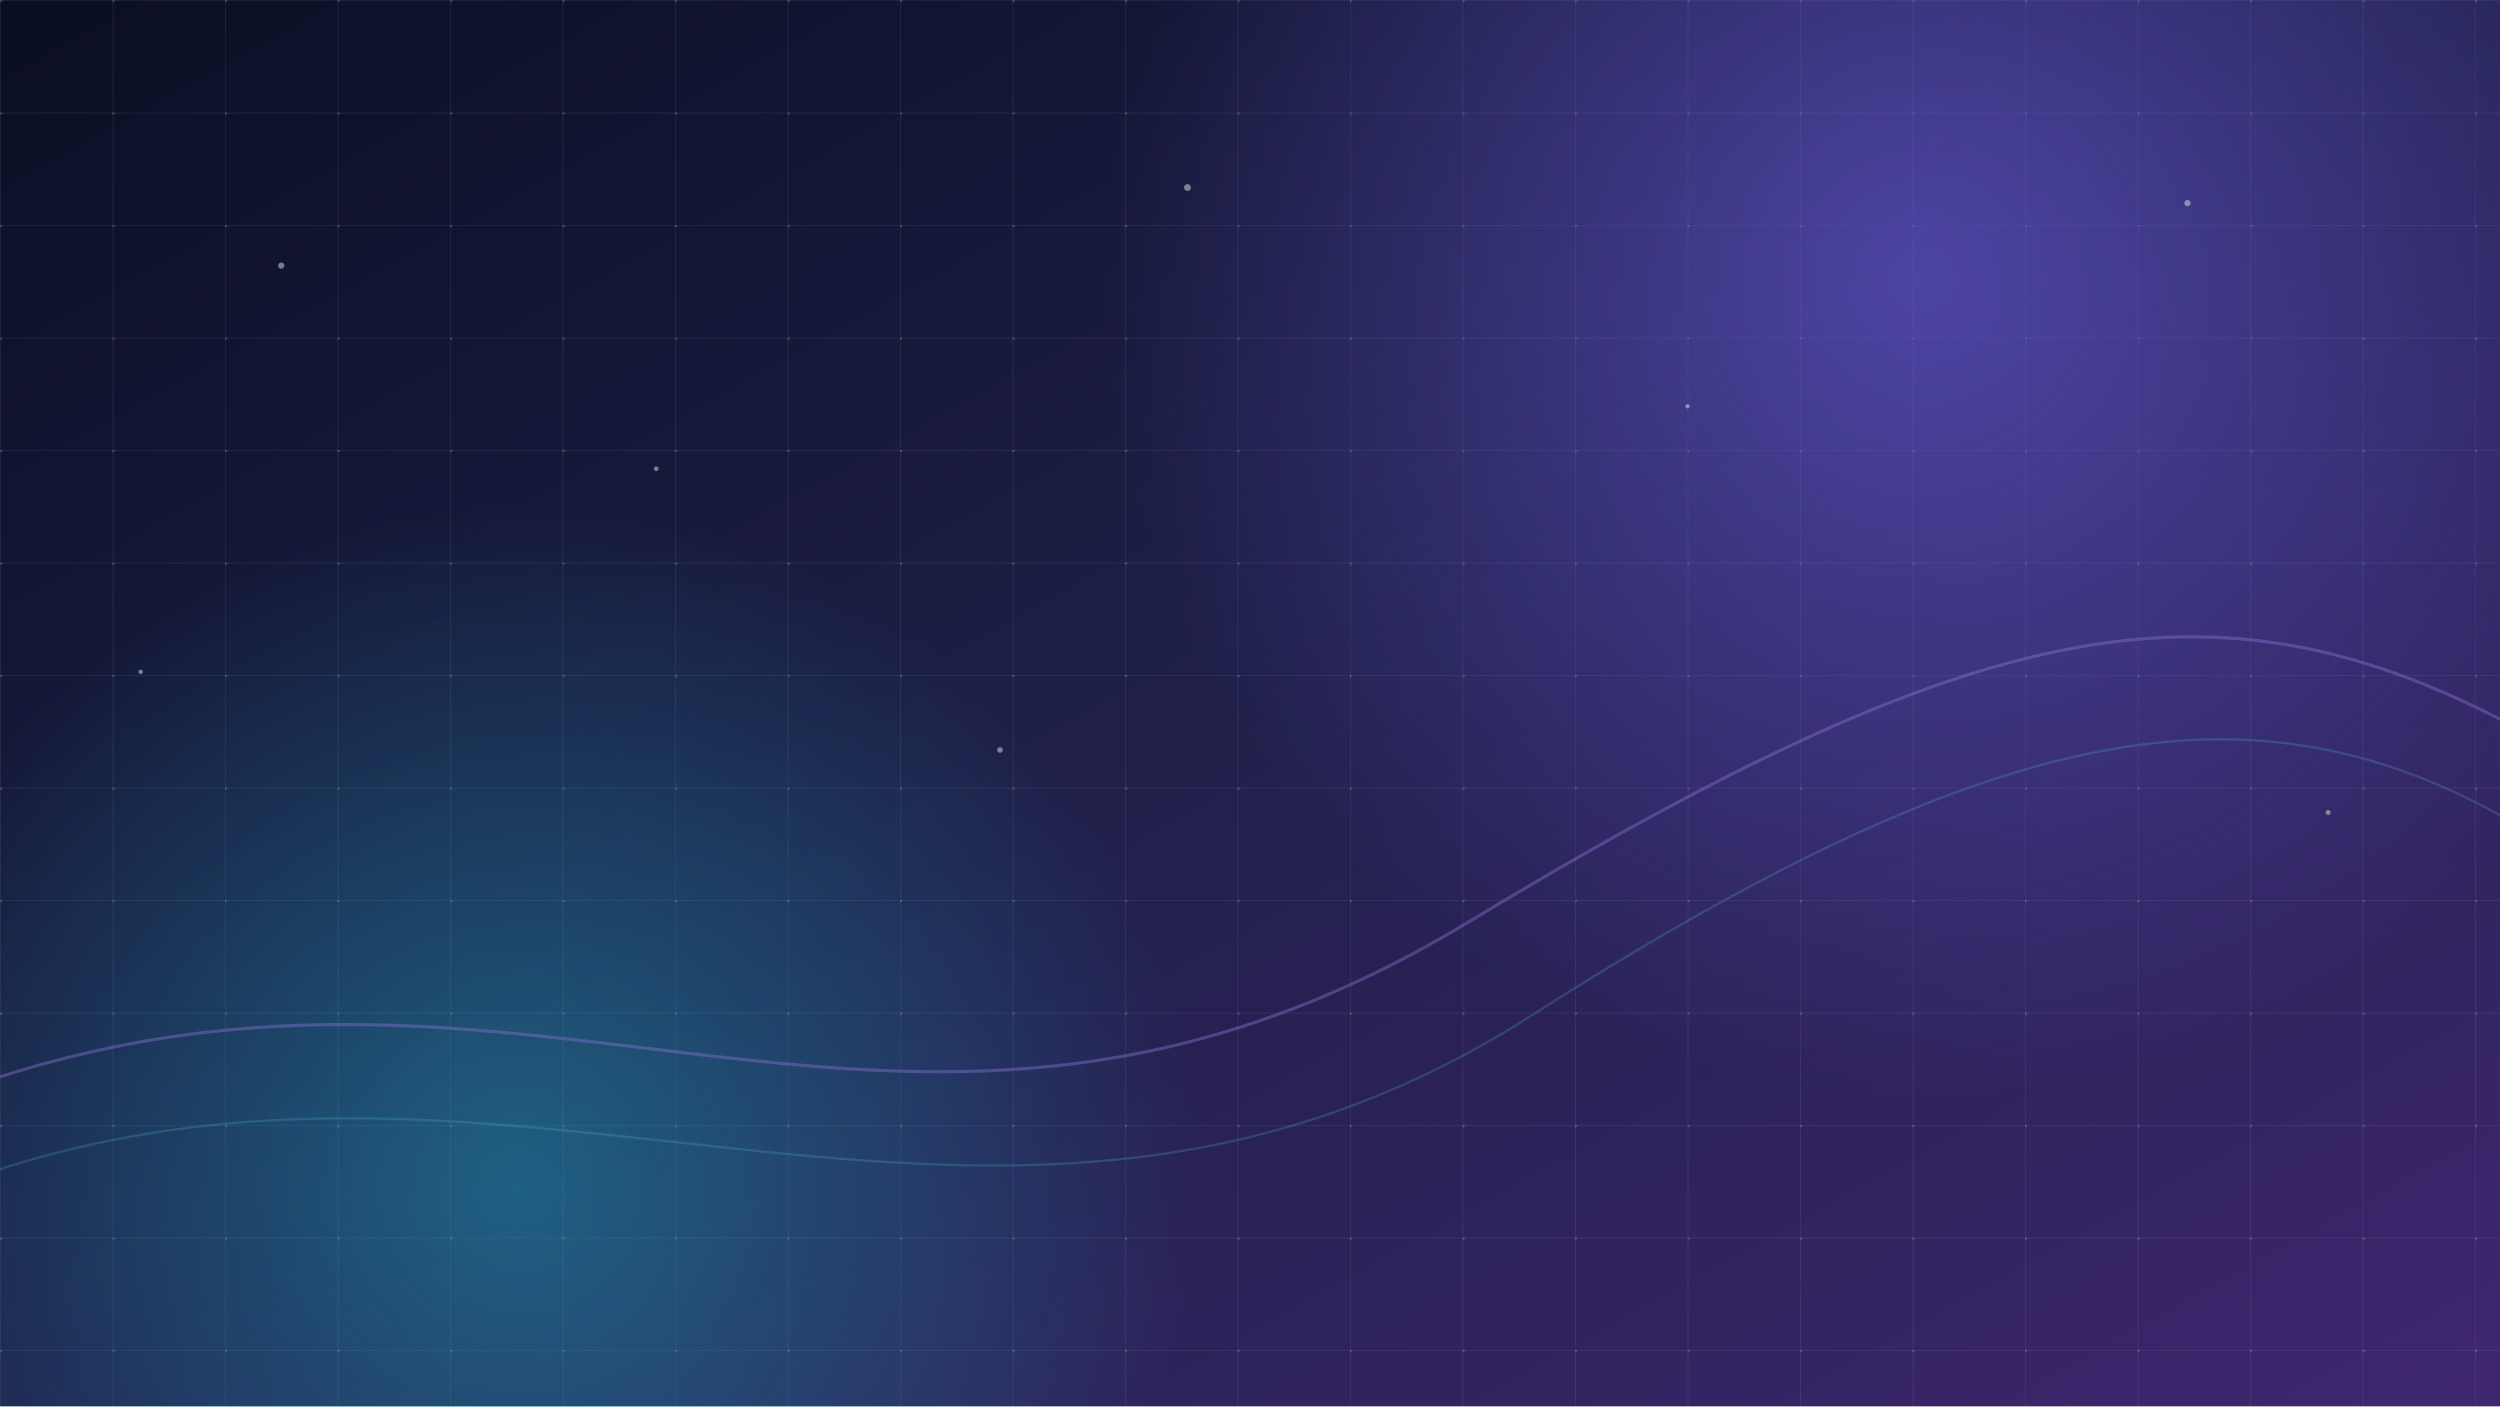
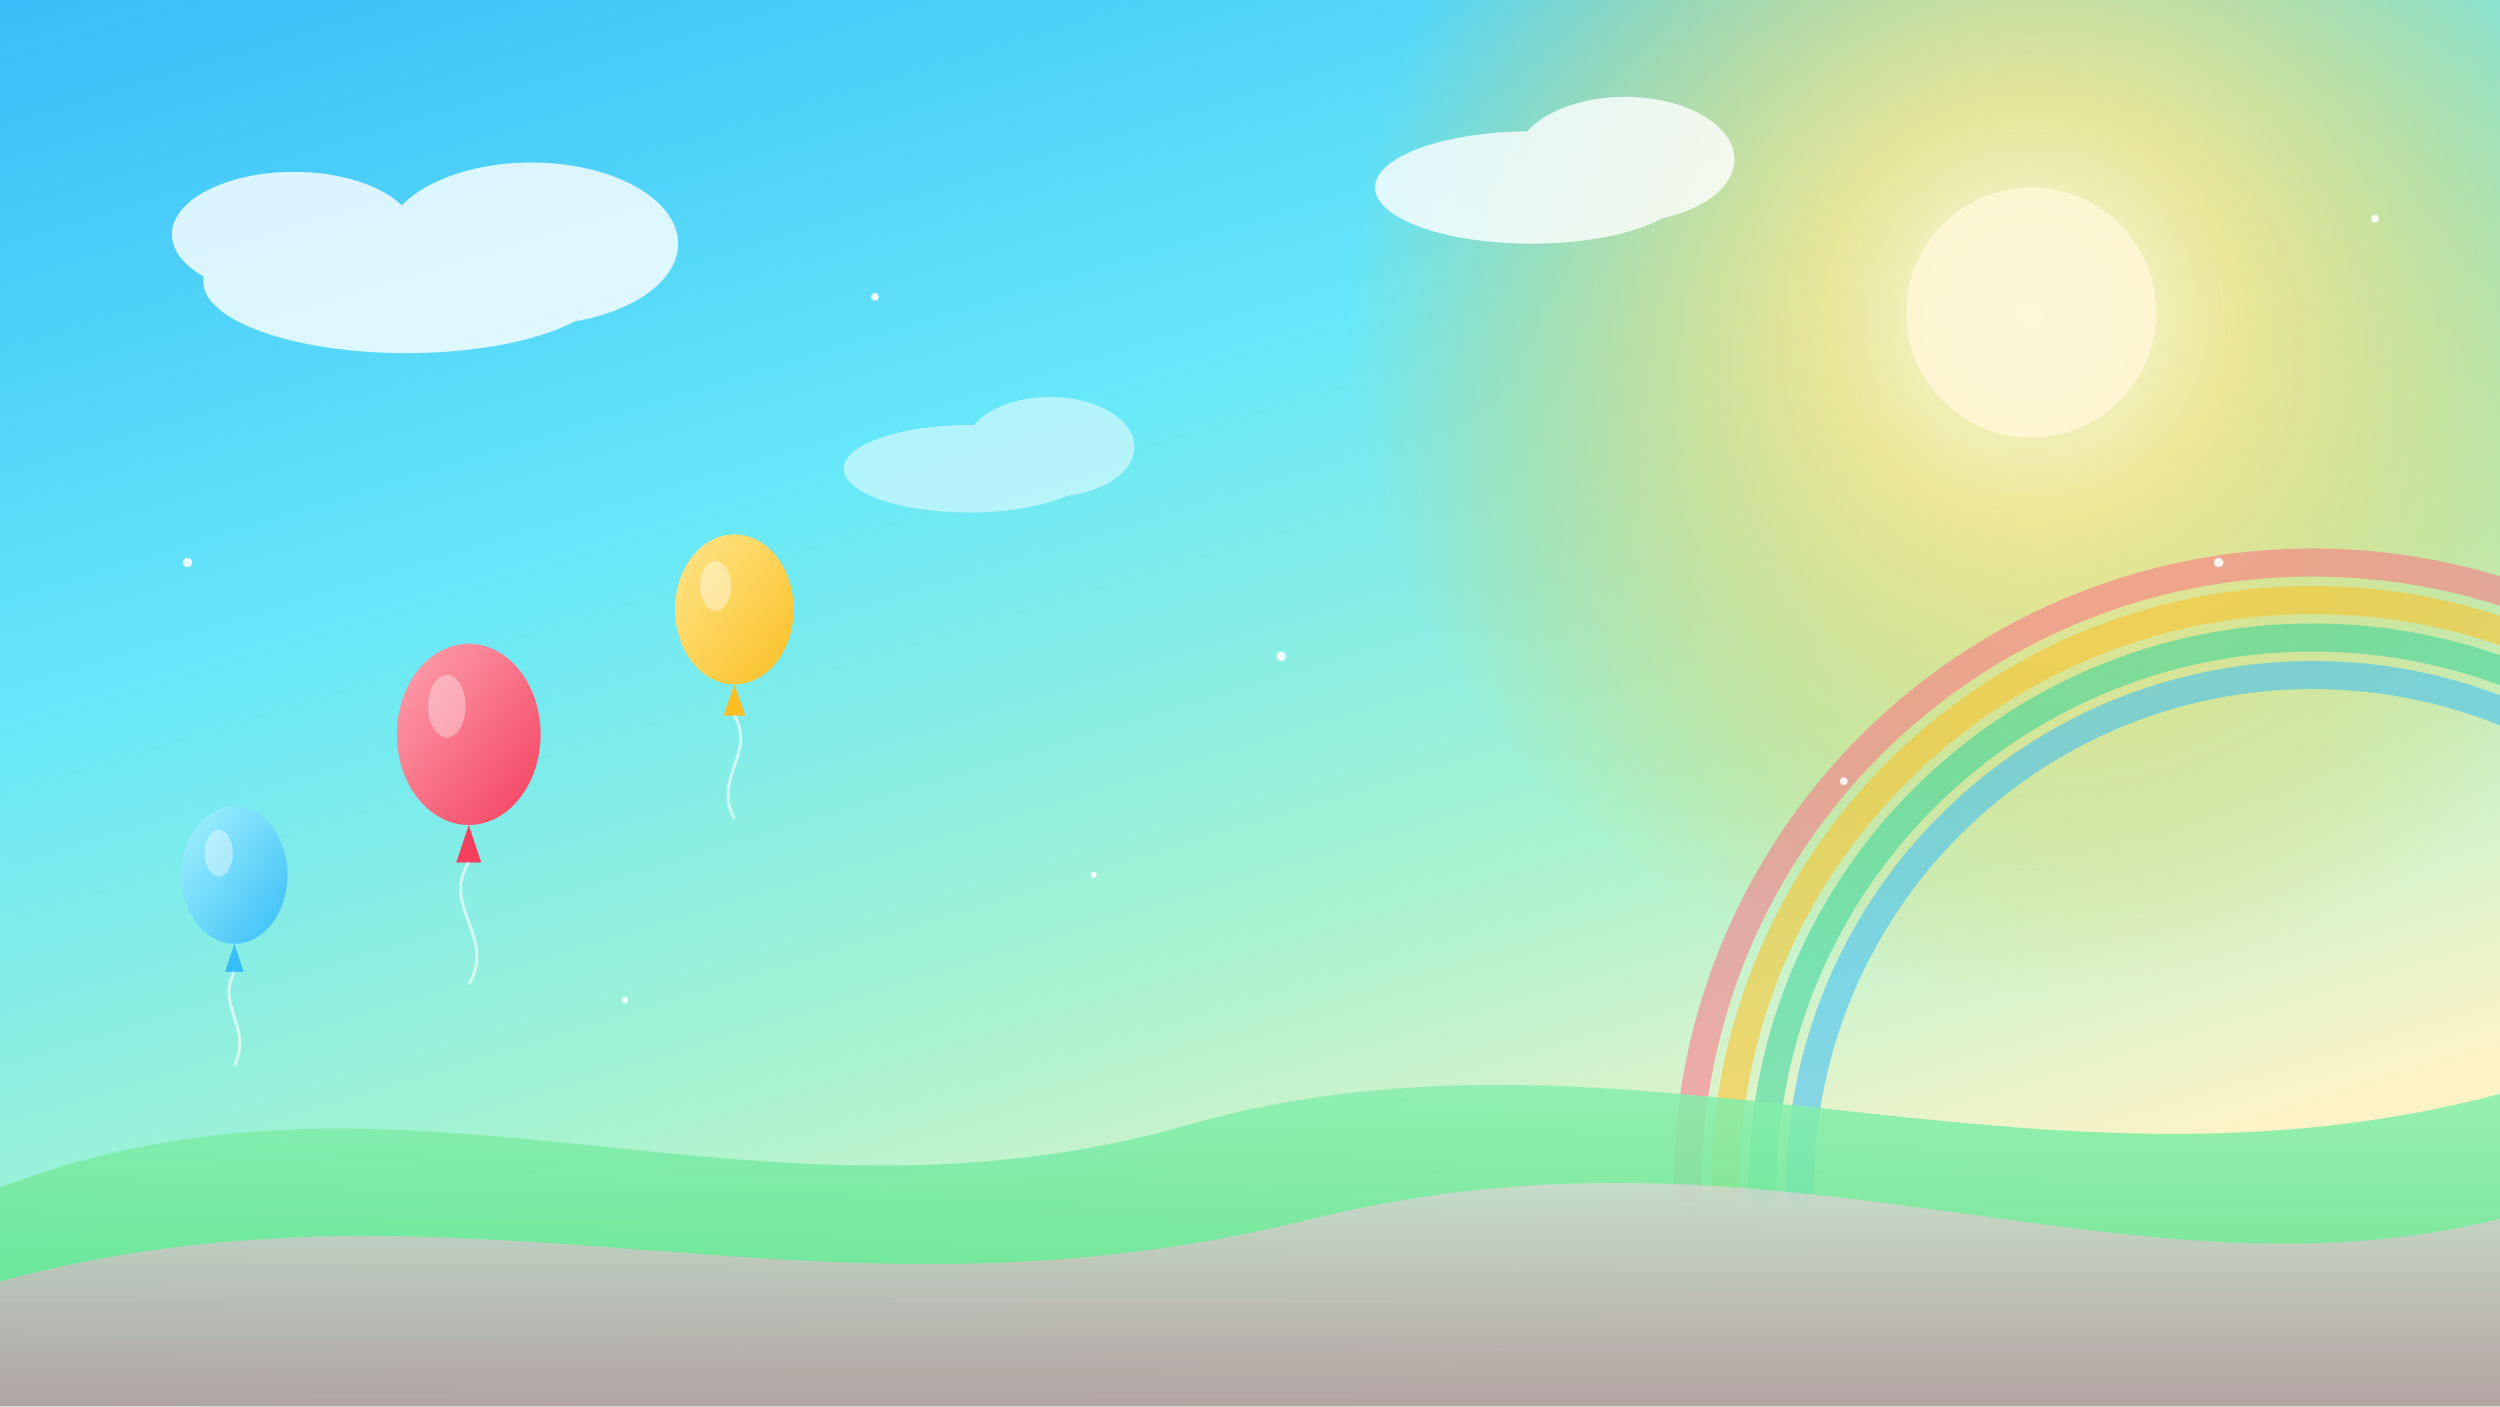
<svg xmlns="http://www.w3.org/2000/svg" viewBox="0 0 1600 900" width="1600" height="900">
  <defs>
-     <linearGradient id="bg" x1="0" y1="0" x2="1" y2="1">
-       <stop offset="0%" stop-color="#0b1026" />
-       <stop offset="48%" stop-color="#242554" />
-       <stop offset="100%" stop-color="#4b2e83" />
+     <linearGradient id="sky" x1="0" y1="0" x2="0.55" y2="1">
+       <stop offset="0%" stop-color="#38bdf8" />
+       <stop offset="40%" stop-color="#67e8f9" />
+       <stop offset="72%" stop-color="#a7f3d0" />
+       <stop offset="100%" stop-color="#fef3c7" />
    </linearGradient>
-     <radialGradient id="glowA" cx="50%" cy="50%" r="50%">
-       <stop offset="0%" stop-color="#7c6cff" stop-opacity="0.65" />
-       <stop offset="100%" stop-color="#7c6cff" stop-opacity="0" />
+     <radialGradient id="sun" cx="50%" cy="50%" r="50%">
+       <stop offset="0%" stop-color="#fffbeb" stop-opacity="0.95" />
+       <stop offset="30%" stop-color="#fde68a" stop-opacity="0.85" />
+       <stop offset="100%" stop-color="#fbbf24" stop-opacity="0" />
    </radialGradient>
-     <radialGradient id="glowB" cx="50%" cy="50%" r="50%">
-       <stop offset="0%" stop-color="#22d3ee" stop-opacity="0.45" />
-       <stop offset="100%" stop-color="#22d3ee" stop-opacity="0" />
-     </radialGradient>
-     <pattern id="grid" width="72" height="72" patternUnits="userSpaceOnUse">
-       <path d="M72 0H0V72" fill="none" stroke="#ffffff" stroke-opacity="0.10" stroke-width="1" />
-       <circle cx="0" cy="0" r="1.6" fill="#ffffff" fill-opacity="0.22" />
-     </pattern>
+     <linearGradient id="hillA" x1="0" y1="0" x2="0" y2="1">
+       <stop offset="0%" stop-color="#86efac" />
+       <stop offset="100%" stop-color="#4ade80" />
+     </linearGradient>
+     <linearGradient id="hillB" x1="0" y1="0" x2="0" y2="1">
+       <stop offset="0%" stop-color="#fbcfe8" />
+       <stop offset="100%" stop-color="#f472b6" />
+     </linearGradient>
+     <linearGradient id="balloonPink" x1="0" y1="0" x2="1" y2="1">
+       <stop offset="0%" stop-color="#fda4af" />
+       <stop offset="100%" stop-color="#f43f5e" />
+     </linearGradient>
+     <linearGradient id="balloonYellow" x1="0" y1="0" x2="1" y2="1">
+       <stop offset="0%" stop-color="#fde68a" />
+       <stop offset="100%" stop-color="#fbbf24" />
+     </linearGradient>
+     <linearGradient id="balloonBlue" x1="0" y1="0" x2="1" y2="1">
+       <stop offset="0%" stop-color="#a5f3fc" />
+       <stop offset="100%" stop-color="#38bdf8" />
+     </linearGradient>
  </defs>
-   <rect width="1600" height="900" fill="url(#bg)" />
-   <rect width="1600" height="900" fill="url(#grid)" />
-   <circle cx="1230" cy="180" r="520" fill="url(#glowA)" />
-   <circle cx="330" cy="760" r="440" fill="url(#glowB)" />
-   <path d="M-80 720 C 320 540, 560 820, 940 590 S 1460 360, 1700 520" fill="none" stroke="#a78bfa" stroke-opacity="0.42" stroke-width="2" />
-   <path d="M-80 780 C 300 600, 620 880, 980 650 S 1500 430, 1700 590" fill="none" stroke="#67e8f9" stroke-opacity="0.22" stroke-width="1.5" />
-   <g fill="#ffffff" opacity="0.55">
-     <circle cx="180" cy="170" r="2" />
-     <circle cx="420" cy="300" r="1.5" />
-     <circle cx="760" cy="120" r="2.2" />
-     <circle cx="1080" cy="260" r="1.4" />
-     <circle cx="1400" cy="130" r="2" />
-     <circle cx="1490" cy="520" r="1.6" />
-     <circle cx="90" cy="430" r="1.4" />
-     <circle cx="640" cy="480" r="1.8" />
+   <rect width="1600" height="900" fill="url(#sky)" />
+   <circle cx="1300" cy="200" r="440" fill="url(#sun)" />
+   <circle cx="1300" cy="200" r="80" fill="#fff7d6" opacity="0.9" />
+   <g fill="#ffffff" opacity="0.8">
+     <ellipse cx="260" cy="180" rx="130" ry="46" />
+     <ellipse cx="340" cy="156" rx="94" ry="52" />
+     <ellipse cx="188" cy="150" rx="78" ry="40" />
+     <ellipse cx="980" cy="120" rx="100" ry="36" />
+     <ellipse cx="1040" cy="102" rx="70" ry="40" />
  </g>
-   <rect width="1600" height="900" fill="#050816" opacity="0.18" />
+   <g fill="#ffffff" opacity="0.5">
+     <ellipse cx="620" cy="300" rx="80" ry="28" />
+     <ellipse cx="672" cy="286" rx="54" ry="32" />
+   </g>
+   <g fill="none" stroke-linecap="round" opacity="0.55">
+     <path d="M1080 760 A 400 400 0 0 1 1880 760" stroke="#fb7185" stroke-width="18" />
+     <path d="M1104 760 A 376 376 0 0 1 1856 760" stroke="#fbbf24" stroke-width="18" />
+     <path d="M1128 760 A 352 352 0 0 1 1832 760" stroke="#34d399" stroke-width="18" />
+     <path d="M1152 760 A 328 328 0 0 1 1808 760" stroke="#38bdf8" stroke-width="18" />
+   </g>
+   <g>
+     <g transform="translate(300,470)">
+       <ellipse cx="0" cy="0" rx="46" ry="58" fill="url(#balloonPink)" />
+       <ellipse cx="-14" cy="-18" rx="12" ry="20" fill="#ffffff" opacity="0.35" />
+       <path d="M0 58 L-8 82 L8 82 Z" fill="#f43f5e" />
+       <path d="M0 82 C -18 110 18 130 0 160" stroke="#ffffff" stroke-opacity="0.6" stroke-width="2" fill="none" />
+     </g>
+     <g transform="translate(470,390)">
+       <ellipse cx="0" cy="0" rx="38" ry="48" fill="url(#balloonYellow)" />
+       <ellipse cx="-12" cy="-15" rx="10" ry="16" fill="#ffffff" opacity="0.4" />
+       <path d="M0 48 L-7 68 L7 68 Z" fill="#fbbf24" />
+       <path d="M0 68 C 14 92 -14 108 0 134" stroke="#ffffff" stroke-opacity="0.6" stroke-width="2" fill="none" />
+     </g>
+     <g transform="translate(150,560)">
+       <ellipse cx="0" cy="0" rx="34" ry="44" fill="url(#balloonBlue)" />
+       <ellipse cx="-10" cy="-14" rx="9" ry="15" fill="#ffffff" opacity="0.4" />
+       <path d="M0 44 L-6 62 L6 62 Z" fill="#38bdf8" />
+       <path d="M0 62 C -12 84 12 98 0 122" stroke="#ffffff" stroke-opacity="0.6" stroke-width="2" fill="none" />
+     </g>
+   </g>
+   <path d="M0 760 C 260 660 480 800 760 720 C 1040 640 1300 780 1600 700 L1600 900 L0 900 Z" fill="url(#hillA)" opacity="0.85" />
+   <path d="M0 820 C 300 740 520 860 840 780 C 1140 706 1360 840 1600 780 L1600 900 L0 900 Z" fill="url(#hillB)" opacity="0.55" />
+   <g fill="#ffffff" opacity="0.85">
+     <circle cx="120" cy="360" r="3" />
+     <circle cx="560" cy="190" r="2.5" />
+     <circle cx="820" cy="420" r="3" />
+     <circle cx="1180" cy="500" r="2.5" />
+     <circle cx="1420" cy="360" r="3" />
+     <circle cx="700" cy="560" r="2" />
+     <circle cx="1520" cy="140" r="2.5" />
+     <circle cx="400" cy="640" r="2" />
+   </g>
</svg>
